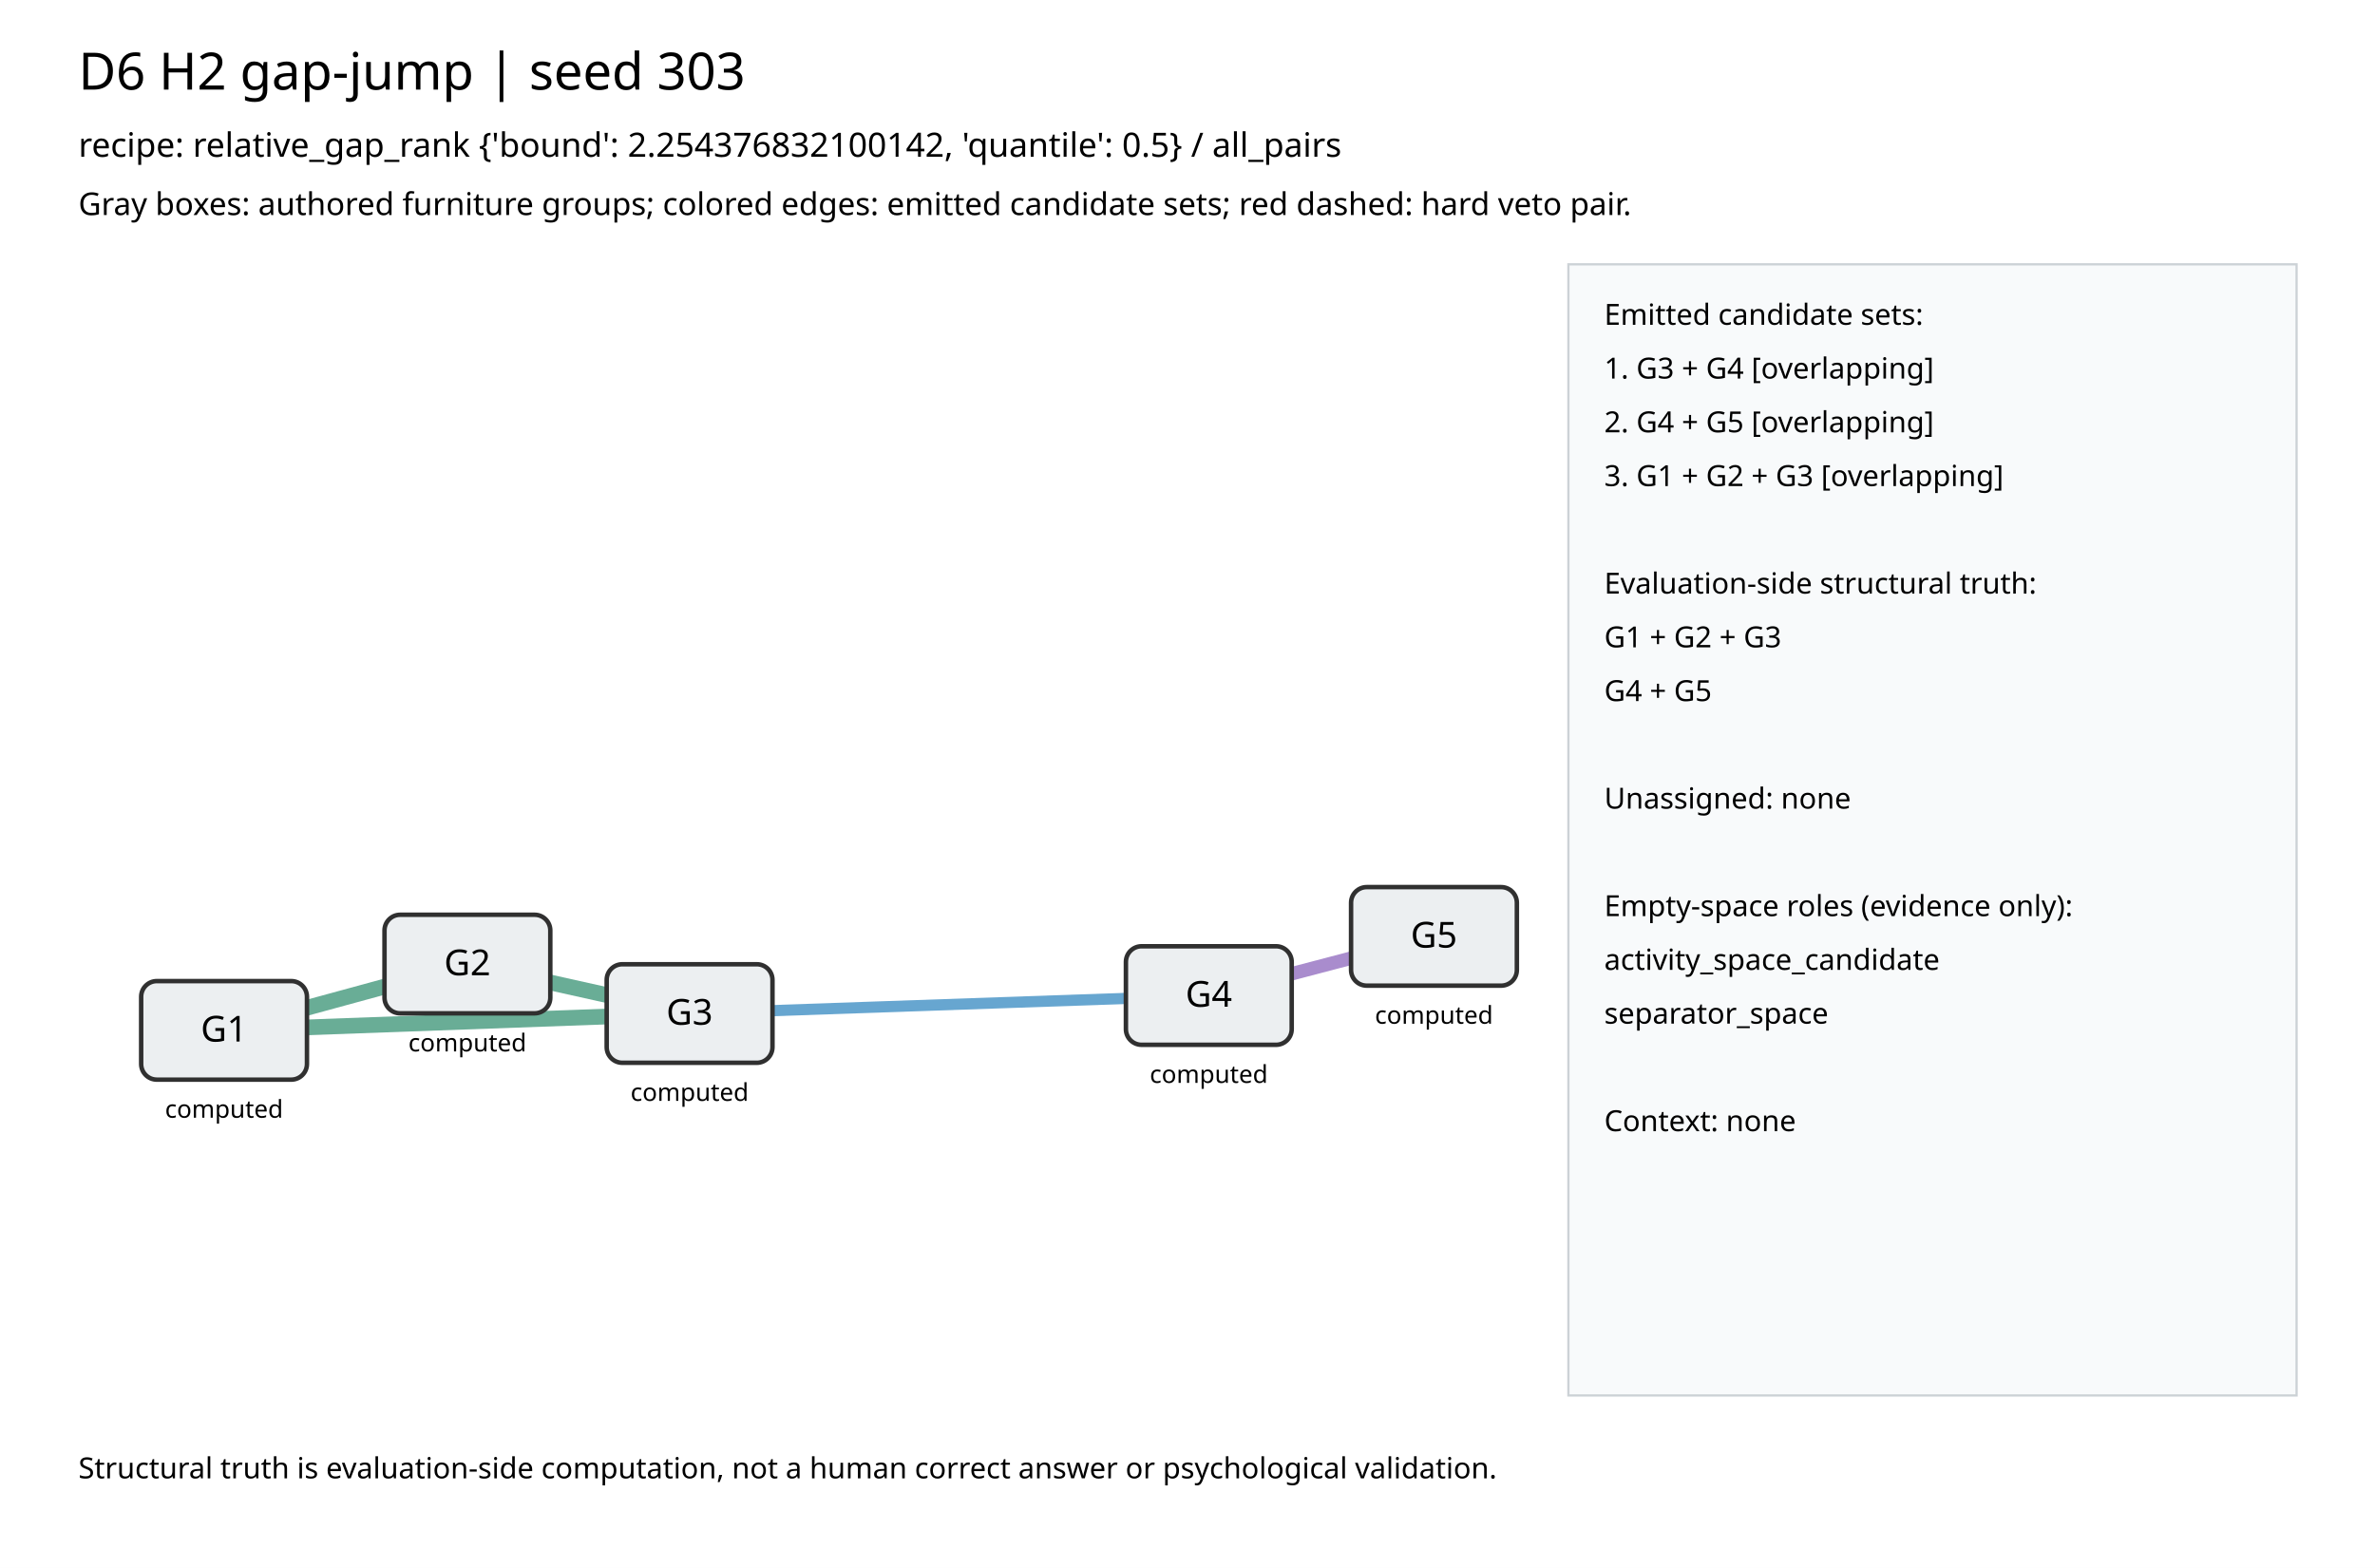
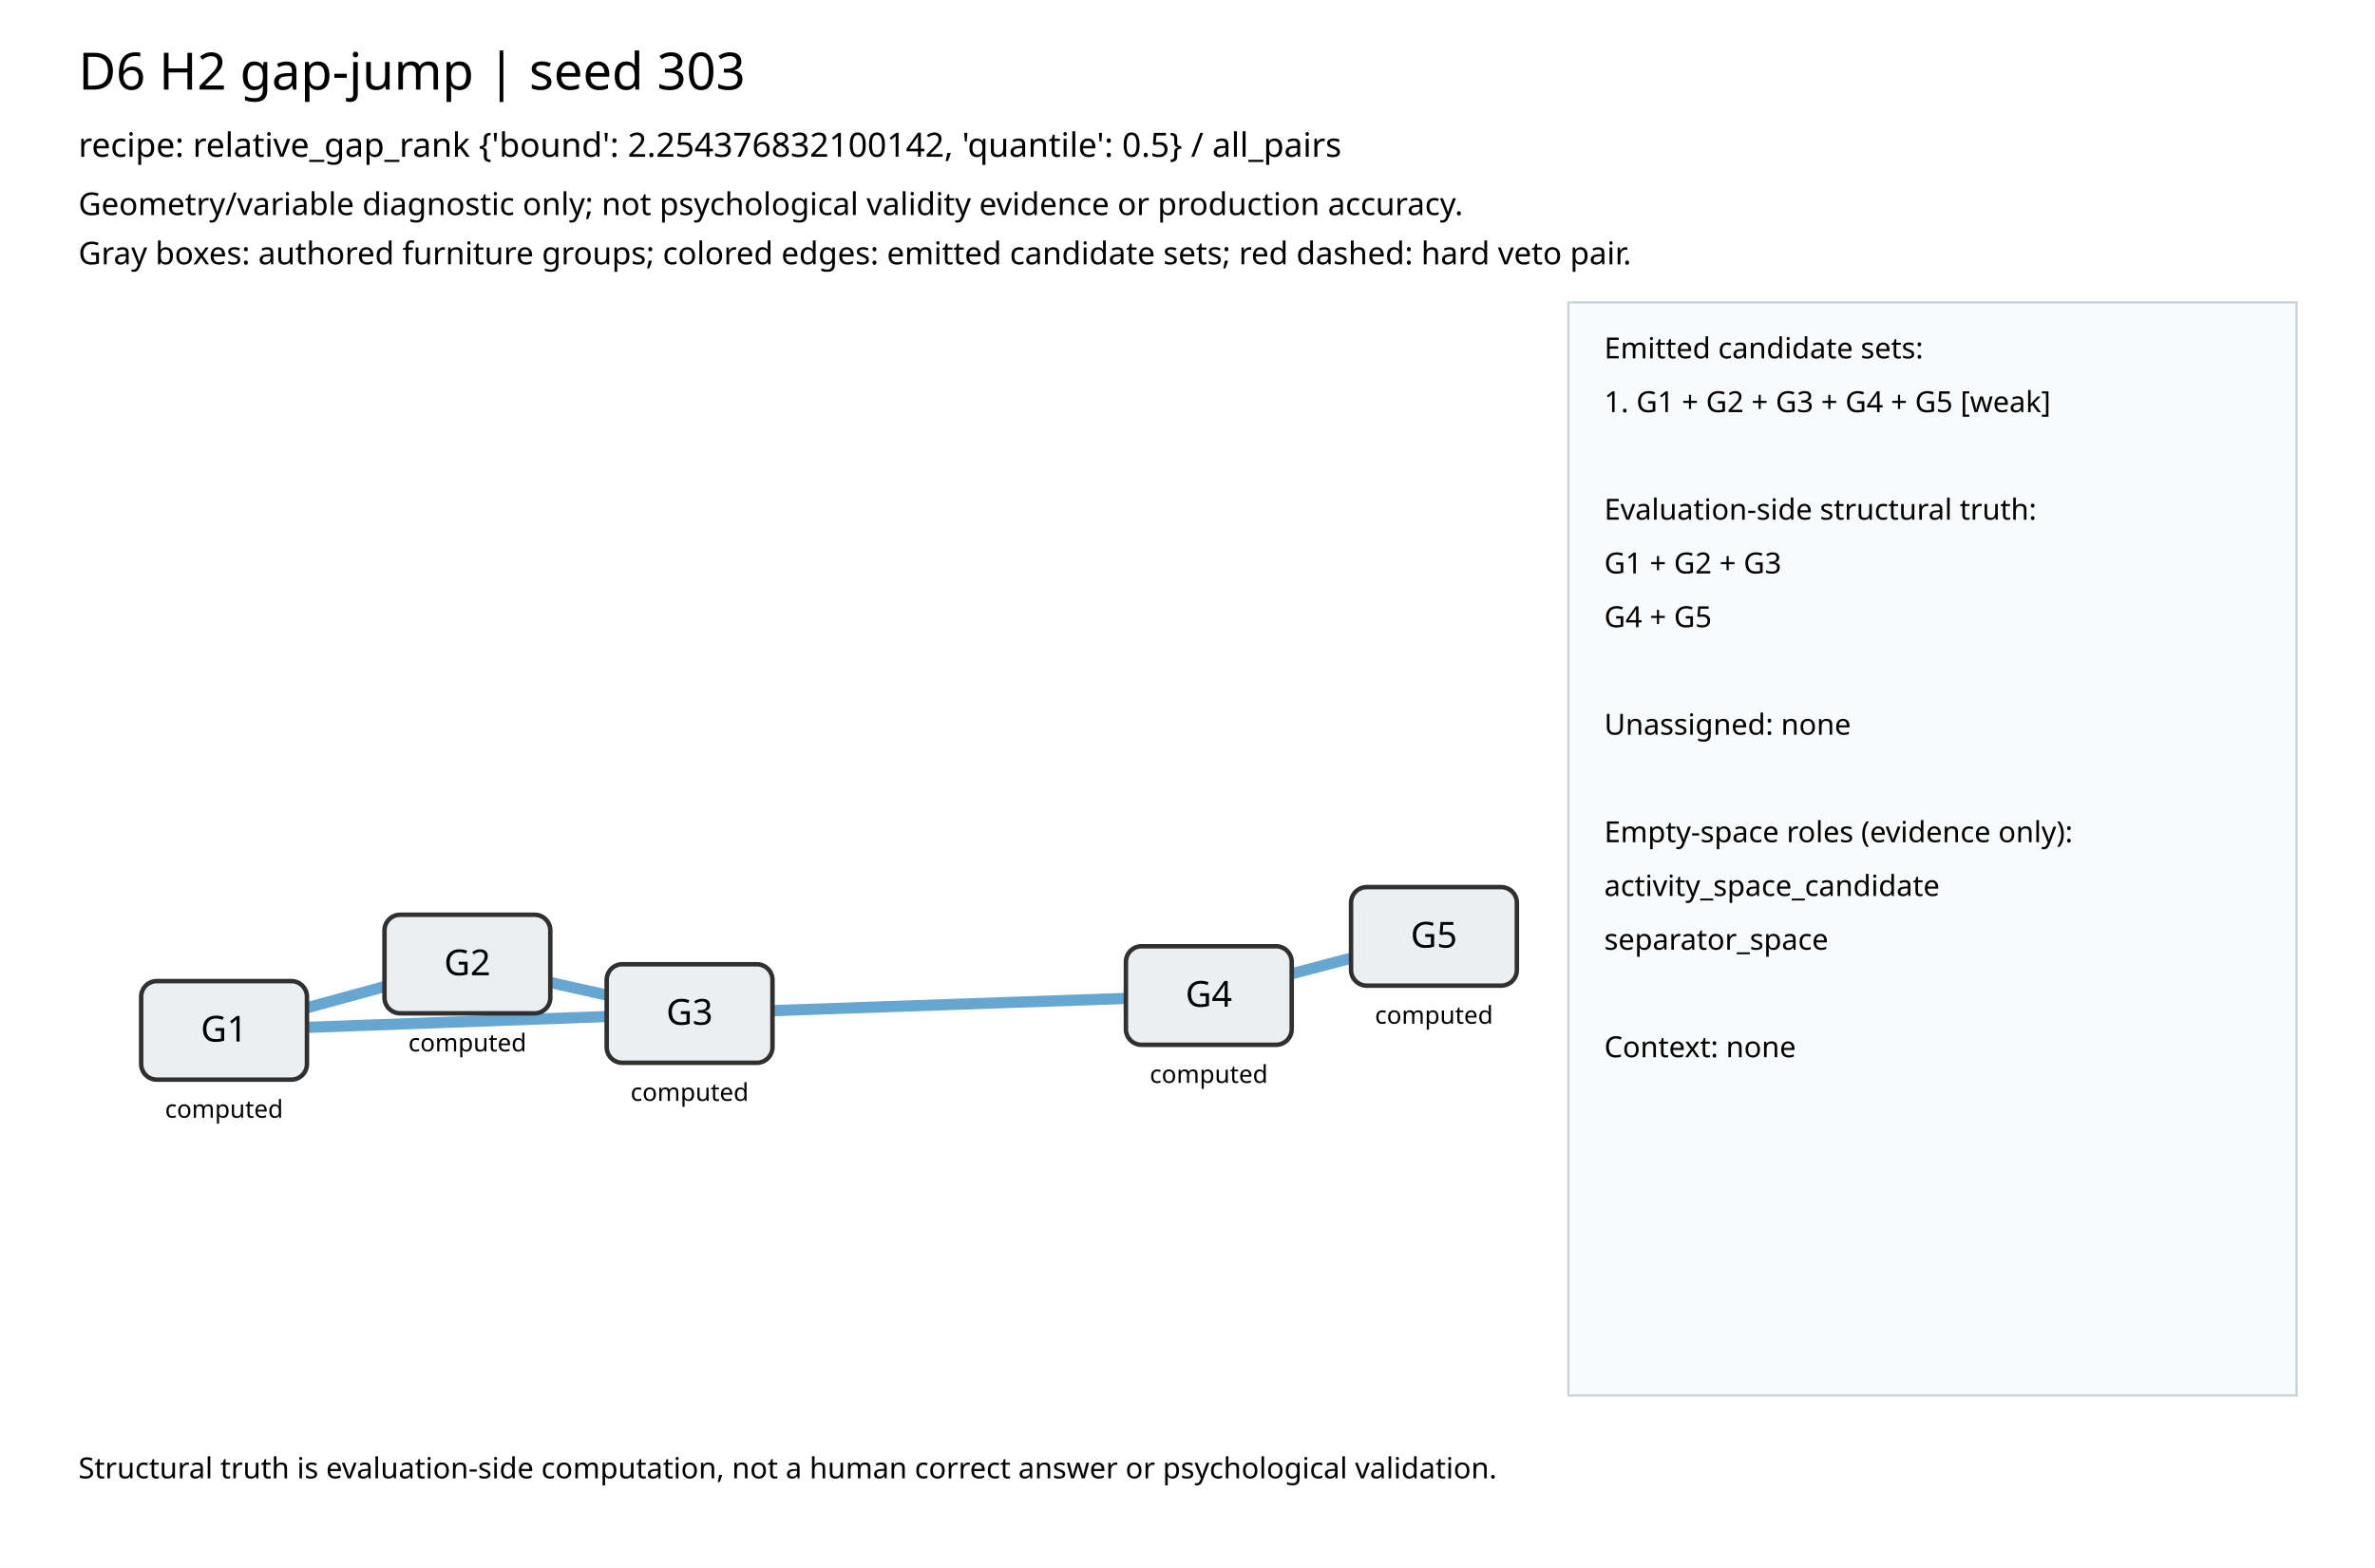
<svg xmlns="http://www.w3.org/2000/svg" width="1060" height="700" viewBox="0 0 1060 700">
  <rect width="1060" height="700" fill="#fff" />
  <text x="35" y="40" font-size="23" font-family="sans-serif">D6 H2 gap-jump | seed 303</text>
  <text x="35" y="70" font-size="15" font-family="sans-serif">recipe: relative_gap_rank {'bound': 2.254376832100142, 'quantile': 0.5} / all_pairs</text>
-   <text x="35" y="96" font-size="14" font-family="sans-serif">Gray boxes: authored furniture groups; colored edges: emitted candidate sets; red dashed: hard veto pair.</text>
+   <text x="35" y="96" font-size="14" font-family="sans-serif">Geometry/variable diagnostic only; not psychological validity evidence or production accuracy.</text>
+   <text x="35" y="118" font-size="14" font-family="sans-serif">Gray boxes: authored furniture groups; colored edges: emitted candidate sets; red dashed: hard veto pair.</text>
+   <line x1="100.00" y1="460.00" x2="208.61" y2="430.39" stroke="#1677b7" stroke-width="5" opacity="0.65" />
+   <line x1="100.00" y1="460.00" x2="307.77" y2="452.48" stroke="#1677b7" stroke-width="5" opacity="0.65" />
+   <line x1="208.61" y1="430.39" x2="307.77" y2="452.48" stroke="#1677b7" stroke-width="5" opacity="0.65" />
  <line x1="307.77" y1="452.48" x2="539.51" y2="444.45" stroke="#1677b7" stroke-width="5" opacity="0.65" />
-   <line x1="539.51" y1="444.45" x2="640.00" y2="418.04" stroke="#7b4eb2" stroke-width="6" opacity="0.65" />
-   <line x1="100.00" y1="460.00" x2="208.61" y2="430.39" stroke="#19815e" stroke-width="7" opacity="0.65" />
-   <line x1="100.00" y1="460.00" x2="307.77" y2="452.48" stroke="#19815e" stroke-width="7" opacity="0.65" />
-   <line x1="208.61" y1="430.39" x2="307.77" y2="452.48" stroke="#19815e" stroke-width="7" opacity="0.65" />
+   <line x1="539.51" y1="444.45" x2="640.00" y2="418.04" stroke="#1677b7" stroke-width="5" opacity="0.65" />
  <rect x="63.00" y="438.00" width="74" height="44" rx="7" fill="#eceff1" stroke="#303030" stroke-width="2" />
  <text x="100.00" y="465.00" text-anchor="middle" font-size="16" font-family="sans-serif">G1</text>
  <text x="100.00" y="499.00" text-anchor="middle" font-size="11" font-family="sans-serif">computed</text>
  <rect x="171.61" y="408.39" width="74" height="44" rx="7" fill="#eceff1" stroke="#303030" stroke-width="2" />
  <text x="208.61" y="435.39" text-anchor="middle" font-size="16" font-family="sans-serif">G2</text>
  <text x="208.61" y="469.39" text-anchor="middle" font-size="11" font-family="sans-serif">computed</text>
  <rect x="270.77" y="430.48" width="74" height="44" rx="7" fill="#eceff1" stroke="#303030" stroke-width="2" />
  <text x="307.77" y="457.48" text-anchor="middle" font-size="16" font-family="sans-serif">G3</text>
  <text x="307.77" y="491.48" text-anchor="middle" font-size="11" font-family="sans-serif">computed</text>
  <rect x="502.51" y="422.45" width="74" height="44" rx="7" fill="#eceff1" stroke="#303030" stroke-width="2" />
  <text x="539.51" y="449.45" text-anchor="middle" font-size="16" font-family="sans-serif">G4</text>
  <text x="539.51" y="483.45" text-anchor="middle" font-size="11" font-family="sans-serif">computed</text>
  <rect x="603.00" y="396.04" width="74" height="44" rx="7" fill="#eceff1" stroke="#303030" stroke-width="2" />
  <text x="640.00" y="423.04" text-anchor="middle" font-size="16" font-family="sans-serif">G5</text>
  <text x="640.00" y="457.04" text-anchor="middle" font-size="11" font-family="sans-serif">computed</text>
-   <rect x="700" y="118" width="325" height="505" fill="#f8fafb" stroke="#ccd2d6" />
-   <text x="716" y="145" font-size="13" font-family="sans-serif">Emitted candidate sets:</text>
-   <text x="716" y="169" font-size="13" font-family="sans-serif">1. G3 + G4 [overlapping]</text>
-   <text x="716" y="193" font-size="13" font-family="sans-serif">2. G4 + G5 [overlapping]</text>
-   <text x="716" y="217" font-size="13" font-family="sans-serif">3. G1 + G2 + G3 [overlapping]</text>
-   <text x="716" y="241" font-size="13" font-family="sans-serif" />
-   <text x="716" y="265" font-size="13" font-family="sans-serif">Evaluation-side structural truth:</text>
-   <text x="716" y="289" font-size="13" font-family="sans-serif">G1 + G2 + G3</text>
-   <text x="716" y="313" font-size="13" font-family="sans-serif">G4 + G5</text>
-   <text x="716" y="337" font-size="13" font-family="sans-serif" />
-   <text x="716" y="361" font-size="13" font-family="sans-serif">Unassigned: none</text>
-   <text x="716" y="385" font-size="13" font-family="sans-serif" />
-   <text x="716" y="409" font-size="13" font-family="sans-serif">Empty-space roles (evidence only):</text>
-   <text x="716" y="433" font-size="13" font-family="sans-serif">activity_space_candidate</text>
-   <text x="716" y="457" font-size="13" font-family="sans-serif">separator_space</text>
-   <text x="716" y="481" font-size="13" font-family="sans-serif" />
-   <text x="716" y="505" font-size="13" font-family="sans-serif">Context: none</text>
+   <rect x="700" y="135" width="325" height="488" fill="#f8fafb" stroke="#ccd2d6" />
+   <text x="716" y="160" font-size="13" font-family="sans-serif">Emitted candidate sets:</text>
+   <text x="716" y="184" font-size="13" font-family="sans-serif">1. G1 + G2 + G3 + G4 + G5 [weak]</text>
+   <text x="716" y="208" font-size="13" font-family="sans-serif" />
+   <text x="716" y="232" font-size="13" font-family="sans-serif">Evaluation-side structural truth:</text>
+   <text x="716" y="256" font-size="13" font-family="sans-serif">G1 + G2 + G3</text>
+   <text x="716" y="280" font-size="13" font-family="sans-serif">G4 + G5</text>
+   <text x="716" y="304" font-size="13" font-family="sans-serif" />
+   <text x="716" y="328" font-size="13" font-family="sans-serif">Unassigned: none</text>
+   <text x="716" y="352" font-size="13" font-family="sans-serif" />
+   <text x="716" y="376" font-size="13" font-family="sans-serif">Empty-space roles (evidence only):</text>
+   <text x="716" y="400" font-size="13" font-family="sans-serif">activity_space_candidate</text>
+   <text x="716" y="424" font-size="13" font-family="sans-serif">separator_space</text>
+   <text x="716" y="448" font-size="13" font-family="sans-serif" />
+   <text x="716" y="472" font-size="13" font-family="sans-serif">Context: none</text>
  <text x="35" y="660" font-size="13" font-family="sans-serif">Structural truth is evaluation-side computation, not a human correct answer or psychological validation.</text>
</svg>
